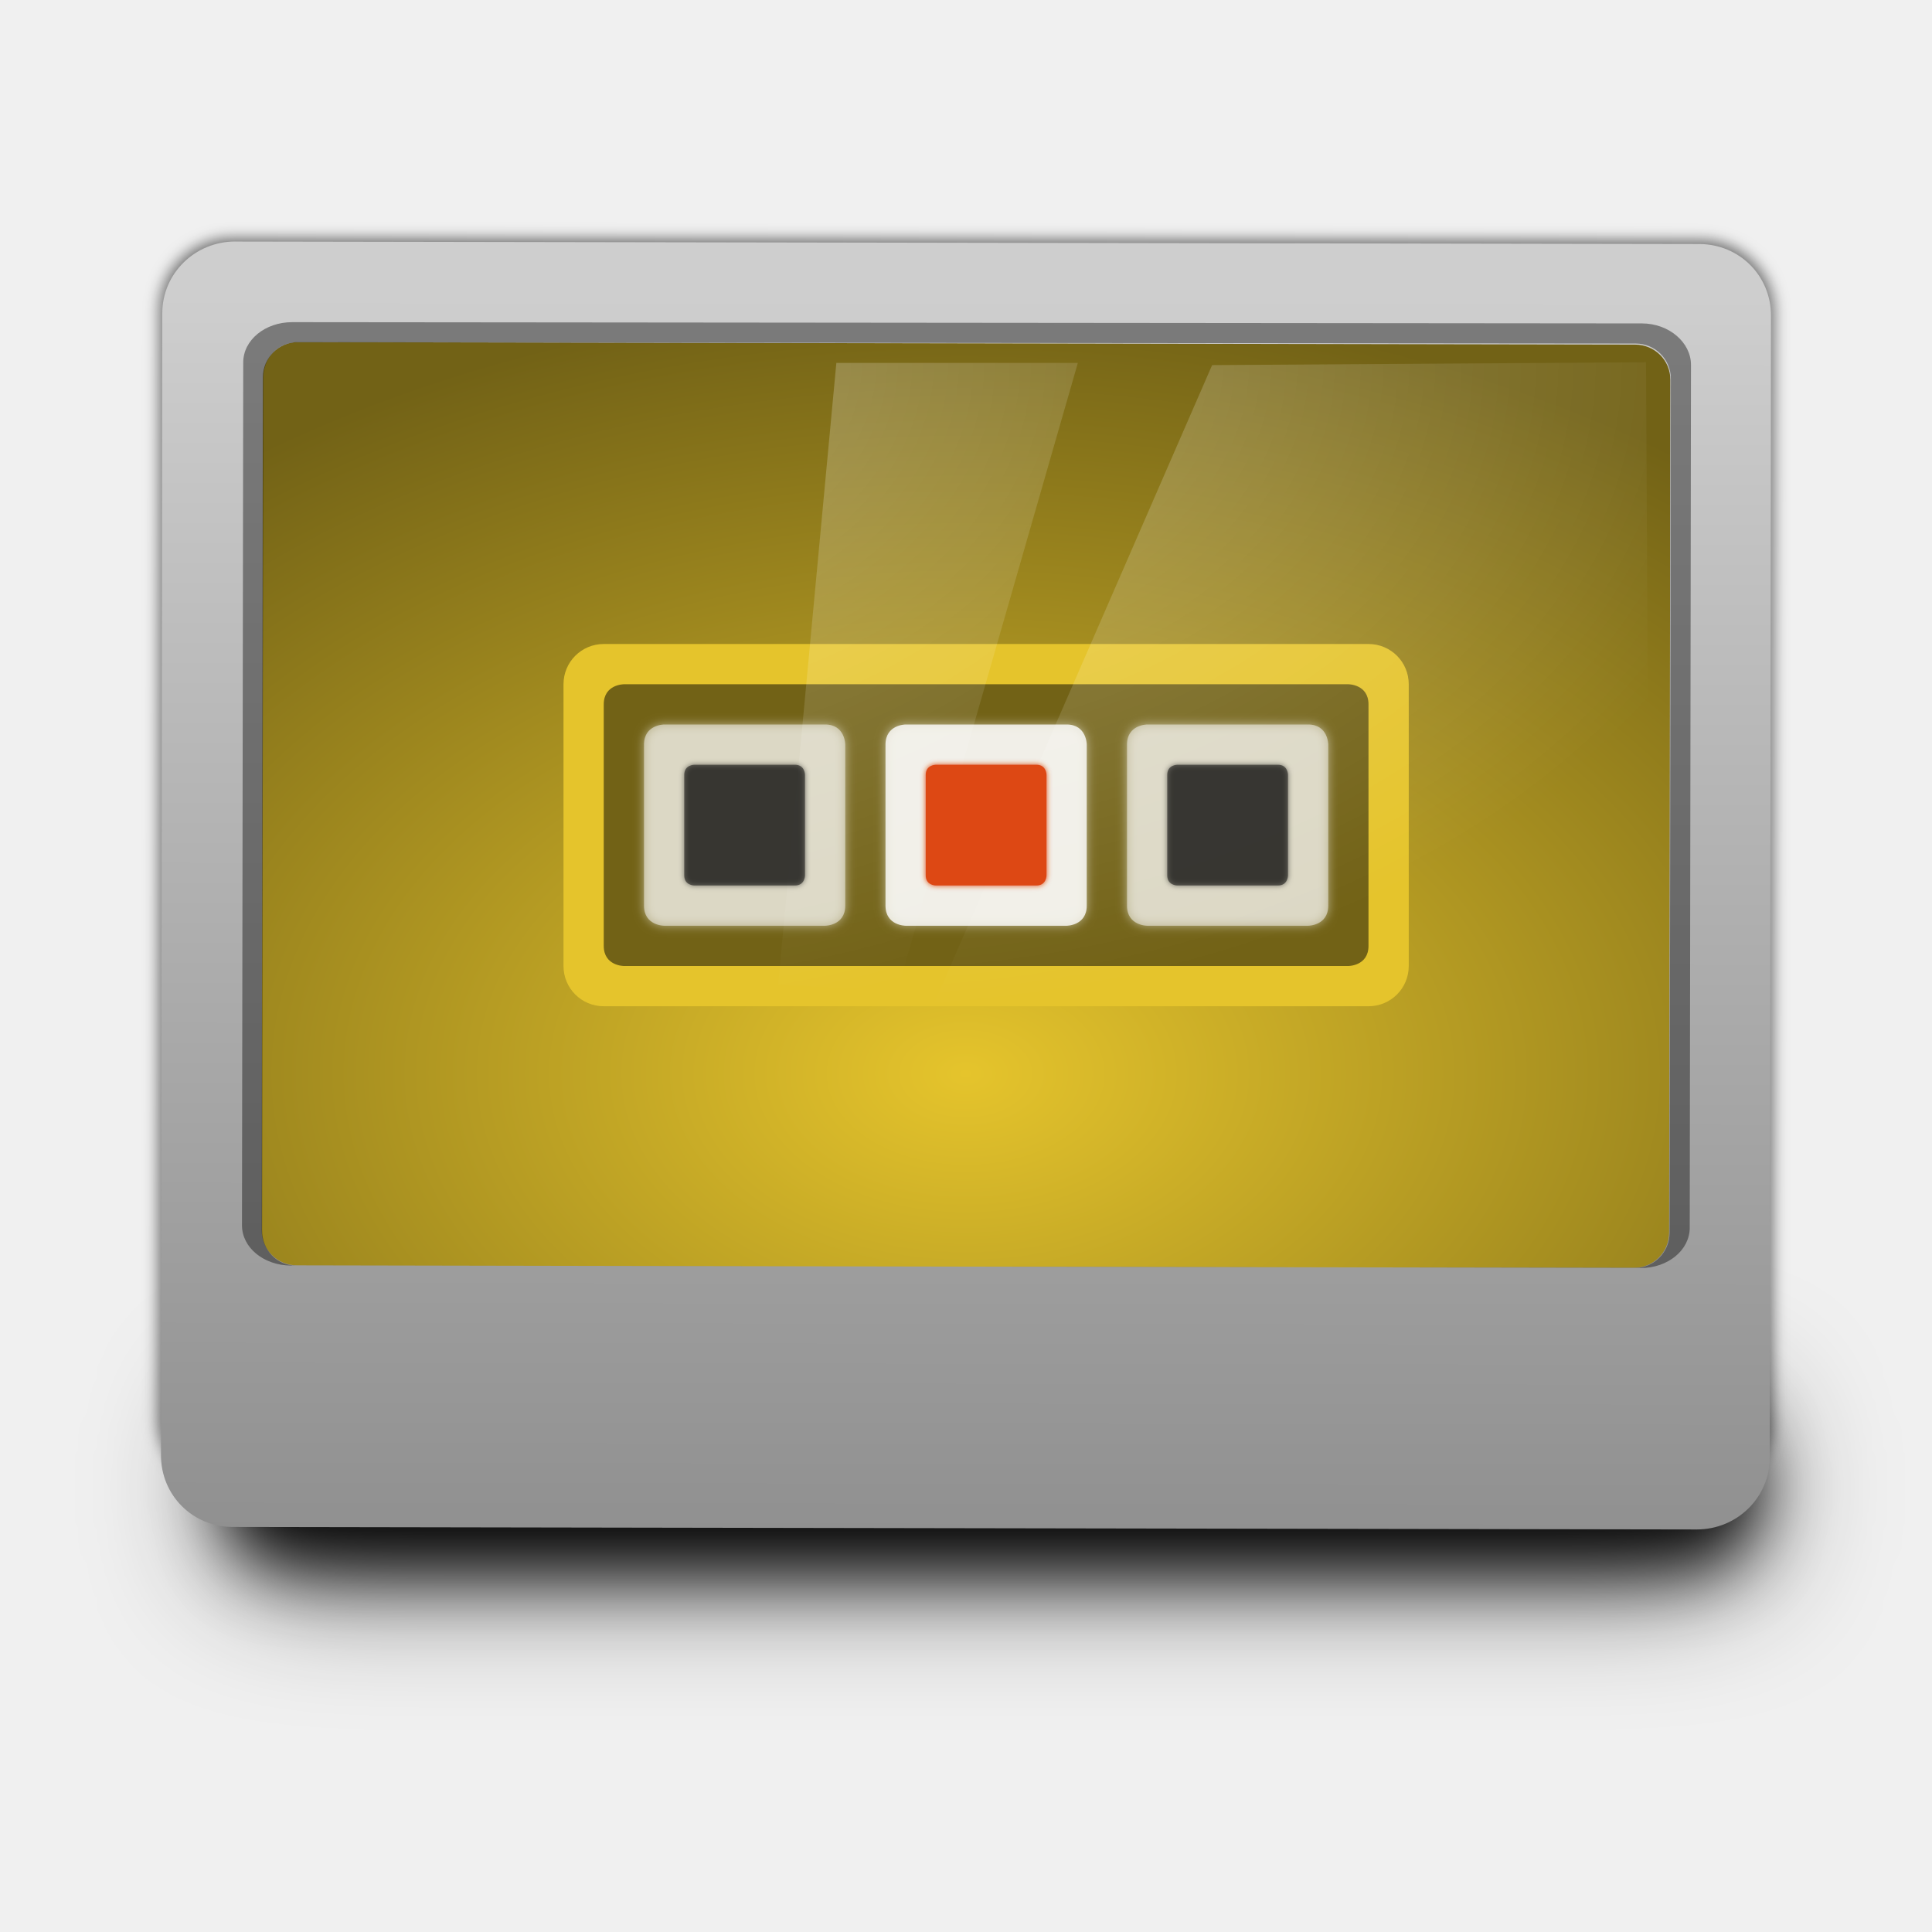
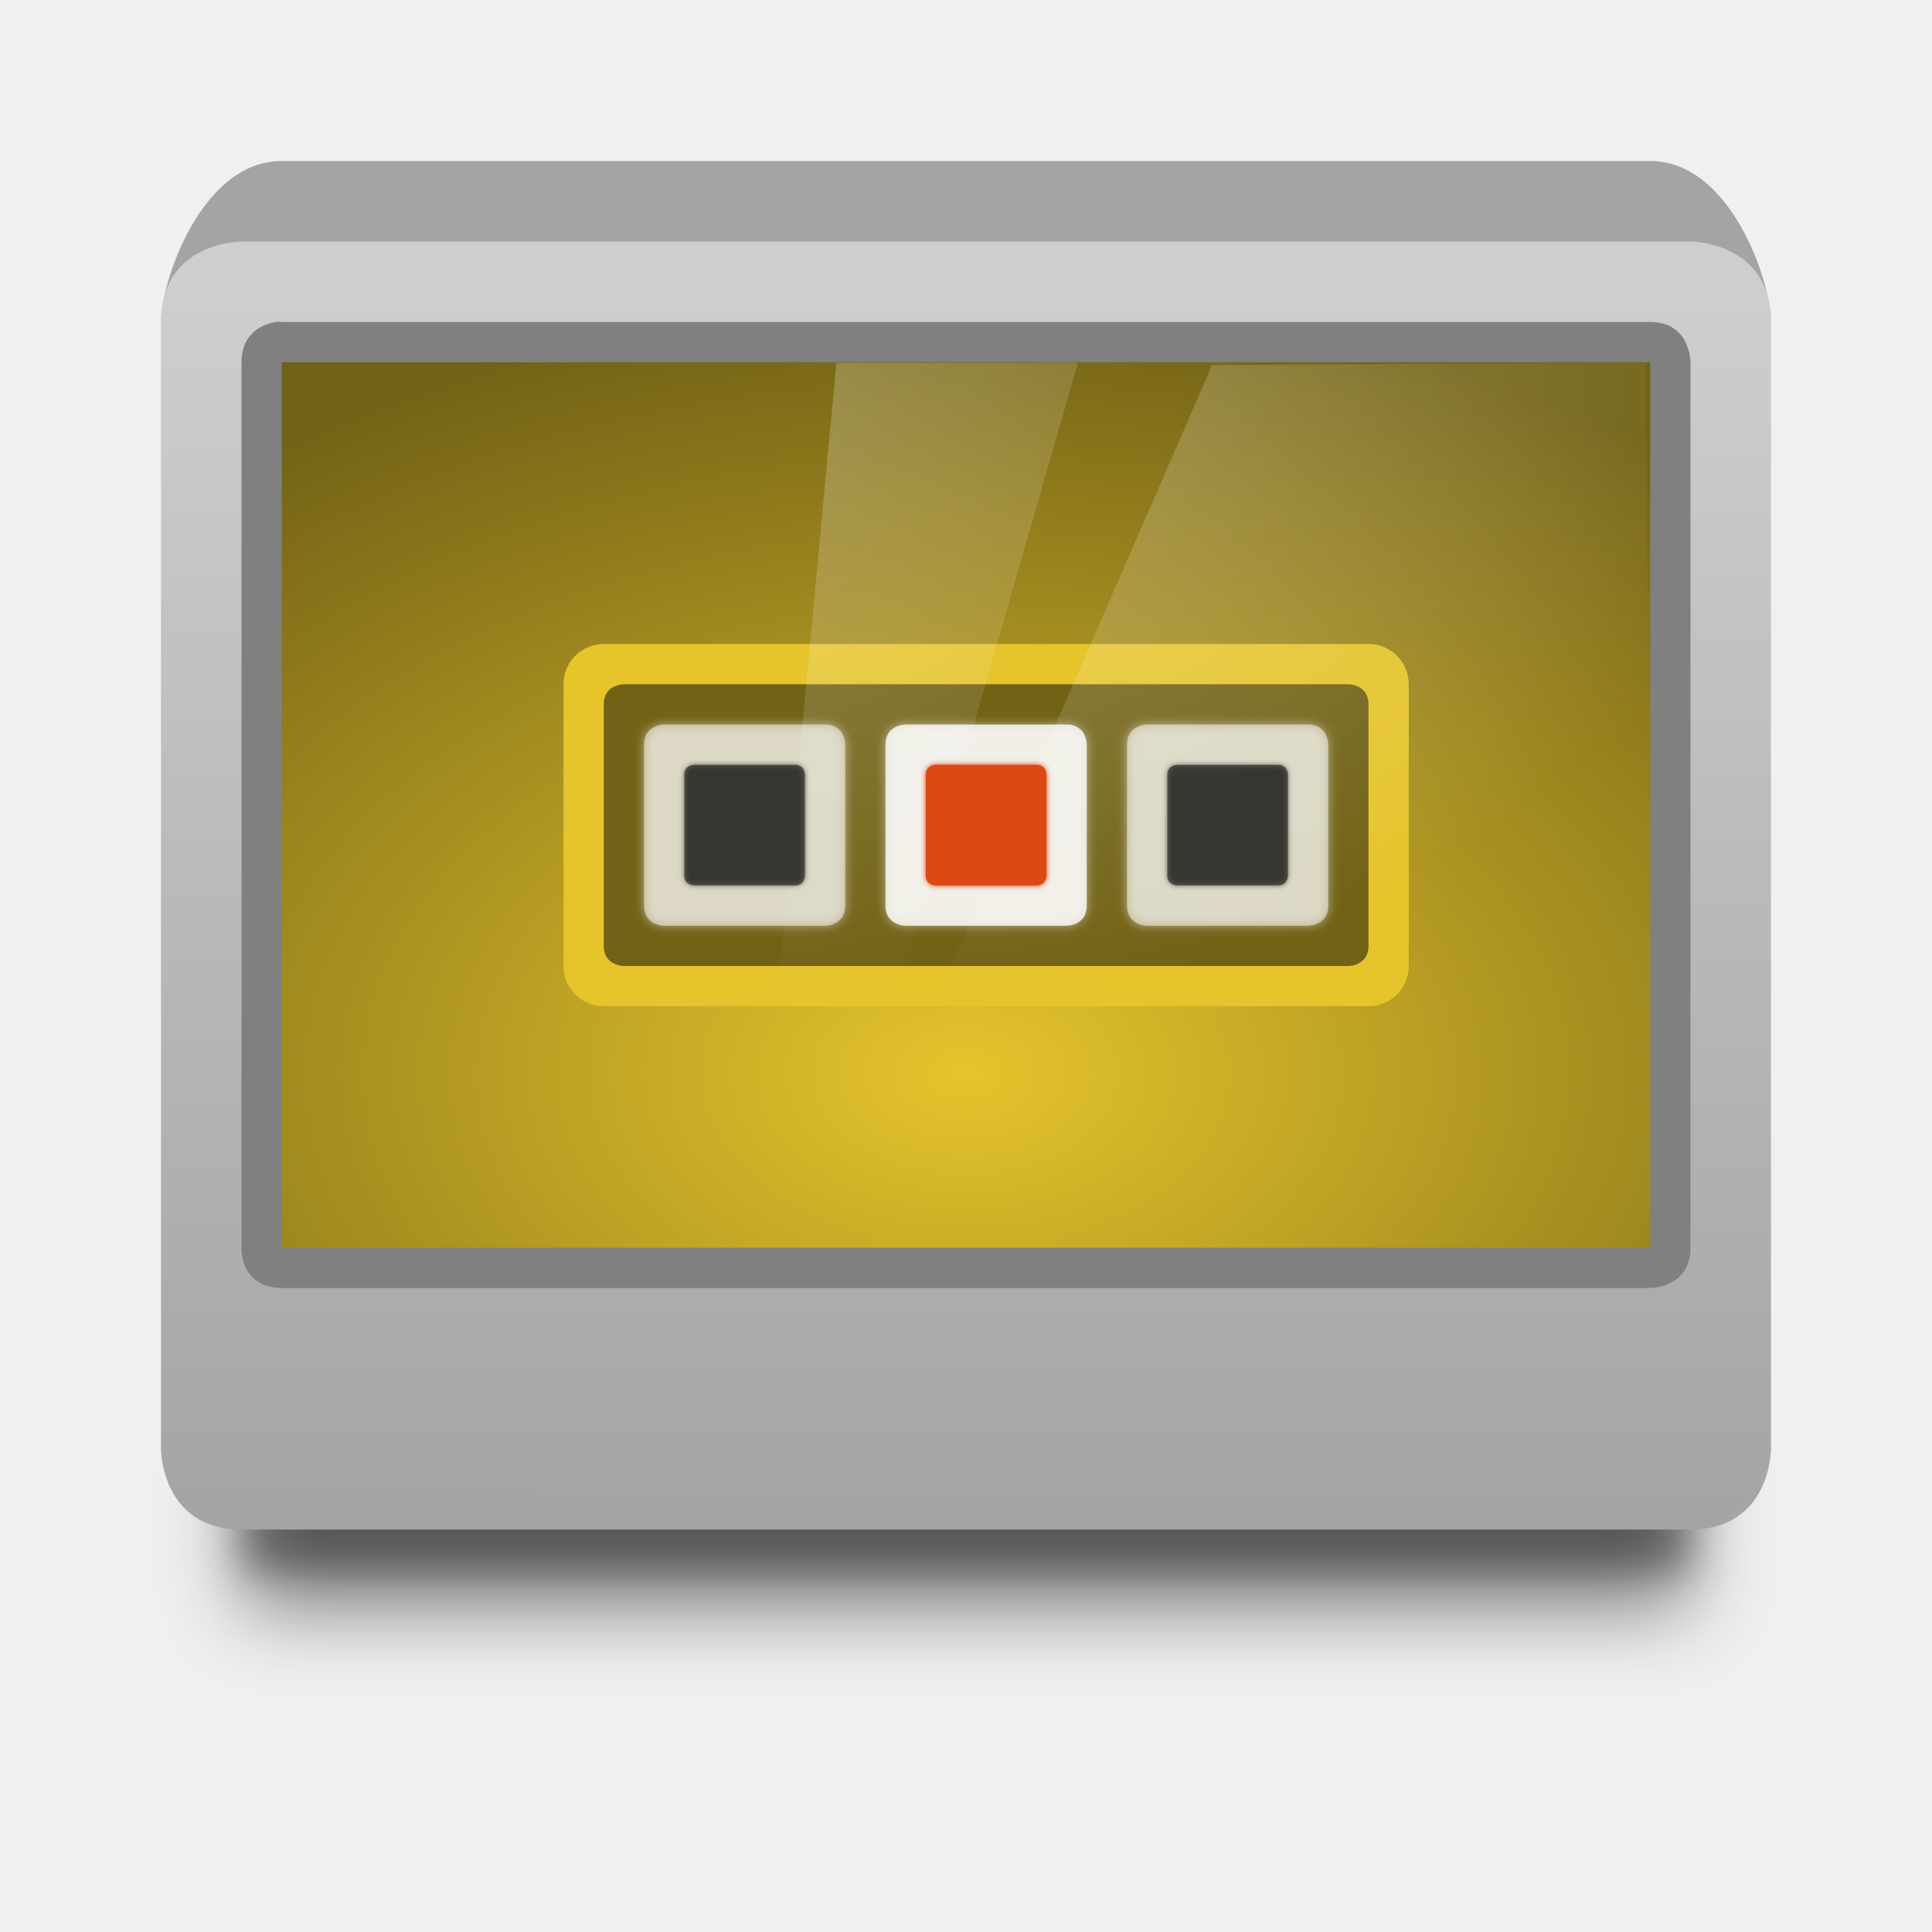
<svg xmlns="http://www.w3.org/2000/svg" xmlns:xlink="http://www.w3.org/1999/xlink" width="48" height="48" id="svg2985" version="1.1">
  <defs id="defs2987">
    <linearGradient id="linearGradient4195">
      <stop id="stop4197" offset="0" style="stop-color:#df5e28;stop-opacity:0.941;" />
      <stop id="stop4199" offset="1" style="stop-color:#1a1716;stop-opacity:0.941" />
    </linearGradient>
-     <filter color-interpolation-filters="sRGB" id="filter11507">
-       <feGaussianBlur stdDeviation="1.056" id="feGaussianBlur11509" />
-     </filter>
    <linearGradient id="linearGradient10954">
      <stop style="stop-color:#909090;stop-opacity:1;" offset="0" id="stop10956" />
      <stop style="stop-color:#cecece;stop-opacity:1" offset="1" id="stop10958" />
    </linearGradient>
    <linearGradient id="linearGradient10938">
      <stop style="stop-color:#dadada;stop-opacity:1" offset="0" id="stop10940" />
      <stop style="stop-color:#f6f6f5;stop-opacity:1" offset="1" id="stop10942" />
    </linearGradient>
    <linearGradient id="linearGradient11438">
      <stop style="stop-color:#babdb6;stop-opacity:1;" offset="0" id="stop11440" />
      <stop style="stop-color:#4a4d46;stop-opacity:1" offset="1" id="stop11442" />
    </linearGradient>
    <linearGradient id="linearGradient10966">
      <stop style="stop-color:#ffffff;stop-opacity:1;" offset="0" id="stop10968" />
      <stop style="stop-color:#f0f0f0;stop-opacity:1" offset="1" id="stop10970" />
    </linearGradient>
    <linearGradient id="linearGradient11473">
      <stop style="stop-color:#e5c42c;stop-opacity:1;" offset="0" id="stop11475" />
      <stop id="stop4546" offset="1" style="stop-color:#726216;stop-opacity:1;" />
    </linearGradient>
    <linearGradient id="linearGradient4788">
      <stop id="stop4790" offset="0" style="stop-color:#ffffff;stop-opacity:1;" />
      <stop id="stop4792" offset="1" style="stop-color:#ffffff;stop-opacity:0;" />
    </linearGradient>
    <radialGradient xlink:href="#linearGradient12771" id="radialGradient12777" cx="144.167" cy="129.174" fx="144.167" fy="129.174" r="97.906" gradientTransform="matrix(1.16579,-0.05054328,0.0329754,0.746793,-28.16094,39.99441)" gradientUnits="userSpaceOnUse" />
    <linearGradient id="linearGradient12771">
      <stop style="stop-color:#ffffff;stop-opacity:1;" offset="0" id="stop12773" />
      <stop style="stop-color:#ffffff;stop-opacity:0;" offset="1" id="stop12775" />
    </linearGradient>
    <radialGradient xlink:href="#linearGradient12771" id="radialGradient3521" cx="144.167" cy="129.174" fx="144.167" fy="129.174" r="97.906" gradientTransform="matrix(1.16579,-0.05054328,0.0329754,0.746793,-28.16094,39.99441)" gradientUnits="userSpaceOnUse" />
    <radialGradient xlink:href="#linearGradient12771" id="radialGradient3529" cx="144.167" cy="129.174" fx="144.167" fy="129.174" r="97.906" gradientTransform="matrix(1.16579,-0.05054328,0.0329754,0.746793,-28.16094,39.99441)" gradientUnits="userSpaceOnUse" />
    <radialGradient xlink:href="#linearGradient12771" id="radialGradient3537" cx="144.167" cy="129.174" fx="144.167" fy="129.174" r="97.906" gradientTransform="matrix(1.16579,-0.05054328,0.0329754,0.746793,-28.16094,39.99441)" gradientUnits="userSpaceOnUse" />
    <radialGradient xlink:href="#linearGradient12771" id="radialGradient3545" cx="144.167" cy="129.174" fx="144.167" fy="129.174" r="97.906" gradientTransform="matrix(1.16579,-0.05054328,0.0329754,0.746793,-28.16094,39.99441)" gradientUnits="userSpaceOnUse" />
    <radialGradient xlink:href="#linearGradient12771" id="radialGradient3553" cx="144.167" cy="129.174" fx="144.167" fy="129.174" r="97.906" gradientTransform="matrix(1.16579,-0.05054328,0.0329754,0.746793,-28.16094,39.99441)" gradientUnits="userSpaceOnUse" />
    <radialGradient xlink:href="#linearGradient12771" id="radialGradient3561" cx="144.167" cy="129.174" fx="144.167" fy="129.174" r="97.906" gradientTransform="matrix(1.16579,-0.05054328,0.0329754,0.746793,-28.16094,39.99441)" gradientUnits="userSpaceOnUse" />
    <radialGradient xlink:href="#linearGradient12771" id="radialGradient3569" cx="144.167" cy="129.174" fx="144.167" fy="129.174" r="97.906" gradientTransform="matrix(1.16579,-0.05054328,0.0329754,0.746793,-28.16094,39.99441)" gradientUnits="userSpaceOnUse" />
    <radialGradient xlink:href="#linearGradient12771" id="radialGradient3577" cx="144.167" cy="129.174" fx="144.167" fy="129.174" r="97.906" gradientTransform="matrix(1.16579,-0.05054328,0.0329754,0.746793,-28.16094,39.99441)" gradientUnits="userSpaceOnUse" />
    <radialGradient xlink:href="#linearGradient12771" id="radialGradient3585" cx="144.167" cy="129.174" fx="144.167" fy="129.174" r="97.906" gradientTransform="matrix(1.16579,-0.05054328,0.0329754,0.746793,-28.16094,39.99441)" gradientUnits="userSpaceOnUse" />
    <radialGradient xlink:href="#linearGradient12771" id="radialGradient3593" cx="144.167" cy="129.174" fx="144.167" fy="129.174" r="97.906" gradientTransform="matrix(1.16579,-0.05054328,0.0329754,0.746793,-28.16094,39.99441)" gradientUnits="userSpaceOnUse" />
    <radialGradient xlink:href="#linearGradient12771" id="radialGradient3601" cx="144.167" cy="129.174" fx="144.167" fy="129.174" r="97.906" gradientTransform="matrix(1.16579,-0.05054328,0.0329754,0.746793,-28.16094,39.99441)" gradientUnits="userSpaceOnUse" />
    <radialGradient r="97.906" fy="129.174" fx="144.167" cy="129.174" cx="144.167" gradientTransform="matrix(1.16579,-0.05054328,0.0329754,0.746793,-28.16094,39.99441)" gradientUnits="userSpaceOnUse" id="radialGradient3665" xlink:href="#linearGradient12771" />
    <radialGradient xlink:href="#linearGradient10966" id="radialGradient3348" gradientUnits="userSpaceOnUse" gradientTransform="matrix(0.1709132,2.3948575e-4,-1.885288e-4,0.1345469,-0.8241495,18.42583)" cx="149.565" cy="258.761" fx="149.565" fy="258.761" r="116.231" />
    <linearGradient xlink:href="#linearGradient10938" id="linearGradient3355" gradientUnits="userSpaceOnUse" gradientTransform="matrix(0.1760192,0,0,0.1798063,-1.587065,12.33736)" x1="134.833" y1="68.529" x2="171.903" y2="206.876" />
    <linearGradient xlink:href="#linearGradient11438" id="linearGradient3357" gradientUnits="userSpaceOnUse" x1="184.951" y1="149.21" x2="185.071" y2="236.397" gradientTransform="matrix(0.1798054,0,0,0.1798054,-0.6386018,10.85333)" />
    <radialGradient xlink:href="#linearGradient12771" id="radialGradient3387" gradientUnits="userSpaceOnUse" gradientTransform="matrix(1.16579,-0.05054328,0.0329754,0.746793,-28.16094,39.99441)" cx="144.167" cy="129.174" fx="144.167" fy="129.174" r="97.906" />
    <radialGradient xlink:href="#linearGradient4788" id="radialGradient3404" gradientUnits="userSpaceOnUse" gradientTransform="matrix(-1.824376,0.00876531,-0.00620867,-1.307801,609.5291,98.0673)" cx="326.021" cy="58" fx="326.021" fy="58" r="12.5" />
    <radialGradient xlink:href="#linearGradient4788" id="radialGradient3407" gradientUnits="userSpaceOnUse" gradientTransform="matrix(-1.888202,0.00857771,-0.00642588,-1.279811,636.8603,96.52335)" cx="326.021" cy="58" fx="326.021" fy="58" r="12.5" />
    <radialGradient xlink:href="#linearGradient11473" id="radialGradient4014" gradientUnits="userSpaceOnUse" gradientTransform="matrix(0.2708409,0,0,0.1777665,-16.45829,8.840227)" cx="149.565" cy="190.137" fx="149.565" fy="190.137" r="108.515" />
    <linearGradient xlink:href="#linearGradient10954" id="linearGradient4020" gradientUnits="userSpaceOnUse" gradientTransform="matrix(0.1696838,2.3939518e-4,-2.3776336e-4,0.1708486,-1.344677,13.52782)" x1="141.315" y1="237.286" x2="141.315" y2="57.029" />
    <radialGradient xlink:href="#linearGradient4195-5" id="radialGradient3889" gradientUnits="userSpaceOnUse" gradientTransform="matrix(0.2031251,-0.08812329,0.1236326,0.3357866,-42.38554,-18.85971)" cx="189.702" cy="230.104" fx="189.702" fy="230.104" r="108.515" />
    <linearGradient id="linearGradient4195-5">
      <stop id="stop4197-5" offset="0" style="stop-color:#ff5200;stop-opacity:1;" />
      <stop id="stop4199-9" offset="1" style="stop-color:#1a1716;stop-opacity:0.941" />
    </linearGradient>
-     <filter color-interpolation-filters="sRGB" id="filter11490-5-0" x="-0.107" width="1.214" y="-1.352" height="3.703">
-       <feGaussianBlur stdDeviation="1.83" id="feGaussianBlur11492-5-8" />
-     </filter>
-     <filter color-interpolation-filters="sRGB" id="filter11472-2-8" x="-0.052" width="1.104" y="-0.655" height="2.311">
-       <feGaussianBlur stdDeviation="0.887" id="feGaussianBlur11474-3-4" />
-     </filter>
    <filter id="filter4036">
      <feGaussianBlur stdDeviation="0.125" id="feGaussianBlur4038" />
    </filter>
    <filter id="filter4042">
      <feGaussianBlur stdDeviation="0.125" id="feGaussianBlur4044" />
    </filter>
    <filter id="filter4048">
      <feGaussianBlur stdDeviation="0.125" id="feGaussianBlur4050" />
    </filter>
    <filter id="filter4060">
      <feGaussianBlur stdDeviation="0.075" id="feGaussianBlur4062" />
    </filter>
-     <filter color-interpolation-filters="sRGB" id="filter11490-5-0-6" x="-0.107" width="1.214" y="-1.352" height="3.703">
-       <feGaussianBlur stdDeviation="1.83" id="feGaussianBlur11492-5-8-6" />
+     <filter color-interpolation-filters="sRGB" id="filter6306" x="-0.067" width="1.133" y="-0.6" height="2.2">
+       <feGaussianBlur stdDeviation="1" id="feGaussianBlur6308" />
    </filter>
-     <filter color-interpolation-filters="sRGB" id="filter11472-2-8-9" x="-0.052" width="1.104" y="-0.655" height="2.311">
-       <feGaussianBlur stdDeviation="0.887" id="feGaussianBlur11474-3-4-9" />
+     <filter color-interpolation-filters="sRGB" id="filter6294" x="-0.032" width="1.063" y="-0.57" height="2.14">
+       <feGaussianBlur stdDeviation="0.475" id="feGaussianBlur6296" />
    </filter>
+     <linearGradient xlink:href="#linearGradient10954-4" id="linearGradient4020-4" gradientUnits="userSpaceOnUse" gradientTransform="matrix(0.1696838,2.3939518e-4,-2.3776336e-4,0.1708486,-1.344677,13.52782)" x1="141.315" y1="237.286" x2="141.315" y2="57.029" />
+     <linearGradient id="linearGradient10954-4">
+       <stop style="stop-color:#a4a4a4;stop-opacity:1;" offset="0" id="stop10956-8" />
+       <stop style="stop-color:#cecece;stop-opacity:1" offset="1" id="stop10958-8" />
+     </linearGradient>
  </defs>
  <g id="layer1" transform="translate(0,-16)">
-     <g id="g3990">
-       <rect transform="matrix(0.9216359,0,0,1,2.480738,-0.248838)" ry="1.625" rx="1.763" y="51.606" x="3.438" height="3.25" width="41.125" id="rect11476" style="color:#000000;fill:#000000;fill-opacity:1;fill-rule:nonzero;stroke:none;stroke-width:1;marker:none;visibility:visible;display:inline;overflow:visible;filter:url(#filter11490-5-0-6);enable-background:accumulate" />
-       <rect transform="matrix(0.9254159,0,0,1.065246,1.464686,-3.855101)" style="color:#000000;fill:#000000;fill-opacity:1;fill-rule:nonzero;stroke:none;stroke-width:1;marker:none;visibility:visible;display:inline;overflow:visible;filter:url(#filter11472-2-8-9);enable-background:accumulate" id="rect11446" width="41.125" height="3.25" x="4.437" y="51.731" rx="1.756" ry="1.525" />
-     </g>
-     <rect transform="matrix(0.1702639,2.3308569e-4,-2.3857596e-4,0.1663457,-1.431396,13.67281)" ry="10.788" rx="10.54" y="49.529" x="31.815" height="187" width="235.5" id="rect10522" style="opacity:0.556;color:#000000;fill:#000000;fill-opacity:1;fill-rule:nonzero;stroke:none;stroke-width:2;marker:none;visibility:visible;display:inline;overflow:visible;filter:url(#filter11507);enable-background:accumulate" />
+     <rect ry="0" y="52" x="6" height="4" width="36" id="rect6310" style="opacity:0.45;fill:#000000;fill-opacity:1;fill-rule:nonzero;stroke:none;filter:url(#filter6306)" />
+     <rect ry="1" rx="0" y="53" x="6" height="2" width="36" id="rect6312" style="opacity:0.35;fill:#000000;fill-opacity:1;fill-rule:nonzero;stroke:none;filter:url(#filter6294)" />
+     <path style="fill:#a4a4a4;fill-opacity:1;stroke:none;display:inline;enable-background:new" d="m 41,20 c 2,0 3,3 3,4 0,-0.554 -1,-1 -1,-1 l -38,0 c 0,0 -1,0.446 -1,1 0,-1 1,-4 3,-4 z" id="path6314" />
+     <path id="path6316" d="m 6,22 c 0,0 -2,0 -2,2 l 0,28 c 0,0 0,2 2,2 l 36,0 c 2,0 2,-2 2,-2 l 0,-28 c 0,-2 -2,-2 -2,-2 z" style="color:#000000;fill:url(#linearGradient4020-4);fill-opacity:1;fill-rule:nonzero;stroke:none;stroke-width:2;marker:none;visibility:visible;display:inline;overflow:visible;enable-background:accumulate" />
    <rect transform="matrix(0.999999,0.00141561,-0.00138697,0.999999,0,0)" ry="0.877" rx="0.872" y="24.489" x="6.565" height="22.953" width="34.971" id="rect10538" style="color:#000000;fill:url(#radialGradient4014);fill-opacity:1;fill-rule:nonzero;stroke:none;stroke-width:2;marker:none;visibility:visible;display:inline;overflow:visible;enable-background:accumulate" />
-     <path style="color:#000000;fill:url(#linearGradient4020);fill-opacity:1;fill-rule:nonzero;stroke:none;stroke-width:2;marker:none;visibility:visible;display:inline;overflow:visible;enable-background:accumulate" d="m 5.844,22 c -0.994,-0.001 -1.811,0.787 -1.812,1.781 L 4,52.156 c -0.001,0.994 0.787,1.78 1.781,1.781 l 36.375,0.062 c 0.994,0.001 1.811,-0.787 1.812,-1.781 L 44,23.844 c 0.001,-0.994 -0.787,-1.78 -1.781,-1.781 l -36.375,-0.062 z m 1.562,2.5 33.219,0.062 c 0.483,6.84e-4 0.876,0.389 0.875,0.875 l -0.031,21.188 c -6.74e-4,0.486 -0.392,0.876 -0.875,0.875 L 7.375,47.437 C 6.892,47.437 6.499,47.048 6.5,46.562 l 0.031,-21.188 c 6.74e-4,-0.486 0.392,-0.876 0.875,-0.875 z" id="rect10524" />
-     <path style="opacity:0.4;color:#000000;fill:#000000;fill-opacity:1;fill-rule:nonzero;stroke:none;stroke-width:2;marker:none;visibility:visible;display:inline;overflow:visible;enable-background:accumulate" d="m 7.262,24.004 c -0.676,-9.51e-4 -1.218,0.444 -1.219,1 l -0.031,21.438 c -7.77e-4,0.556 0.543,0.999 1.219,1 l 0.125,0 c -0.483,-6.84e-4 -0.844,-0.389 -0.844,-0.875 l 0.031,-21.188 c 6.74e-4,-0.486 0.361,-0.876 0.844,-0.875 l 33.25,0.031 c 0.483,6.84e-4 0.876,0.389 0.875,0.875 l -0.031,21.219 c -6.74e-4,0.486 -0.392,0.876 -0.875,0.875 l 0.156,0 c 0.676,9.5e-4 1.218,-0.444 1.219,-1 l 0.031,-21.438 c 7.77e-4,-0.556 -0.543,-1.03 -1.219,-1.031 l -33.531,-0.031 z" id="rect10528" />
    <rect style="fill:none;fill-opacity:1;stroke:none" id="rect4189" width="16.705" height="23.776" x="6.718" y="7.253" rx="0.872" ry="0.877" transform="translate(0,16)" />
    <path style="fill:#e5c42c;fill-opacity:1;stroke:none" d="m 15,32 19,0 c 0.554,0 1,0.446 1,1 l 0,7 c 0,0.554 -0.446,1 -1,1 l -19,0 c -0.554,0 -1,-0.446 -1,-1 l 0,-7 c 0,-0.554 0.446,-1 1,-1 z" id="rect3917" />
    <path id="path4014" d="m 15.5,33 18,0 c 0,0 0.5,0 0.5,0.5 l 0,6 C 34,40 33.5,40 33.5,40 l -18,0 c 0,0 -0.5,0 -0.5,-0.5 l 0,-6 C 15,33 15.5,33 15.5,33 z" style="opacity:0.5;fill:#000000;fill-opacity:1;stroke:none" />
    <path transform="translate(0,16)" id="path4046" d="m 16,22.5 0,-4 C 16,18 16.5,18 16.5,18 l 4,0 c 0.5,0 0.5,0.5 0.5,0.5 l 0,4 C 21,23 20.5,23 20.5,23 l -4,0 c 0,0 -0.5,0 -0.5,-0.5 z" style="fill:#ffffff;fill-opacity:1;stroke:none;opacity:0.5;filter:url(#filter4048)" />
    <path style="fill:#ffffff;fill-opacity:1;stroke:none;opacity:0.5" d="m 16,22.5 0,-4 C 16,18 16.5,18 16.5,18 l 4,0 c 0.5,0 0.5,0.5 0.5,0.5 l 0,4 C 21,23 20.5,23 20.5,23 l -4,0 c 0,0 -0.5,0 -0.5,-0.5 z" id="path4020" transform="translate(0,16)" />
    <path style="fill:#ffffff;fill-opacity:1;stroke:none;opacity:0.5;filter:url(#filter4042)" d="m 22,38.5 0,-4 C 22,34 22.5,34 22.5,34 l 4,0 c 0.5,0 0.5,0.5 0.5,0.5 l 0,4 C 27,39 26.5,39 26.5,39 l -4,0 c 0,0 -0.5,0 -0.5,-0.5 z" id="path4040" />
    <path id="path4030" d="m 22,38.5 0,-4 C 22,34 22.5,34 22.5,34 l 4,0 c 0.5,0 0.5,0.5 0.5,0.5 l 0,4 C 27,39 26.5,39 26.5,39 l -4,0 c 0,0 -0.5,0 -0.5,-0.5 z" style="fill:#ffffff;fill-opacity:1;stroke:none;opacity:0.8" />
    <path id="path4034" d="m 28,38.5 0,-4 C 28,34 28.5,34 28.5,34 l 4,0 c 0.5,0 0.5,0.5 0.5,0.5 l 0,4 C 33,39 32.5,39 32.5,39 l -4,0 c 0,0 -0.5,0 -0.5,-0.5 z" style="fill:#ffffff;fill-opacity:1;stroke:none;opacity:0.5;filter:url(#filter4036)" />
    <path style="fill:#ffffff;fill-opacity:1;stroke:none;opacity:0.5" d="m 28,38.5 0,-4 C 28,34 28.5,34 28.5,34 l 4,0 c 0.5,0 0.5,0.5 0.5,0.5 l 0,4 C 33,39 32.5,39 32.5,39 l -4,0 c 0,0 -0.5,0 -0.5,-0.5 z" id="path4032" />
    <path id="path10592" d="m 20.779,25.016 6,0 -4.486,15.605 -2.96,-0.161 z" style="opacity:0.3;fill:url(#radialGradient3404);fill-opacity:1;stroke:none;display:inline;enable-background:new" />
    <path style="opacity:0.3;fill:url(#radialGradient3407);fill-opacity:1;stroke:none;display:inline;enable-background:new" d="M 30.115,25.071 40.895,25 41,45.909 21,46 z" id="path10590" />
    <path transform="translate(0,16)" id="path4054" d="m 23,21.75 0,-2.5 C 23,19 23.25,19 23.25,19 l 2.5,0 C 26,19 26,19.25 26,19.25 l 0,2.5 c 0,0 0,0.25 -0.25,0.25 l -2.5,0 c 0,0 -0.25,0 -0.25,-0.25 z" style="fill:#dd4814;fill-opacity:1;stroke:none;opacity:1;filter:url(#filter4060)" />
    <path style="fill:#dd4814;fill-opacity:1;stroke:none;opacity:1" d="m 23,21.75 0,-2.5 C 23,19 23.25,19 23.25,19 l 2.5,0 C 26,19 26,19.25 26,19.25 l 0,2.5 c 0,0 0,0.25 -0.25,0.25 l -2.5,0 c 0,0 -0.25,0 -0.25,-0.25 z" id="path4052" transform="translate(0,16)" />
    <path style="opacity:0.5;fill:#000000;fill-opacity:1;stroke:none;filter:url(#filter4060)" d="m 17,37.75 0,-2.5 C 17,35 17.25,35 17.25,35 l 2.5,0 C 20,35 20,35.25 20,35.25 l 0,2.5 c 0,0 0,0.25 -0.25,0.25 l -2.5,0 c 0,0 -0.25,0 -0.25,-0.25 z" id="path4066" />
    <path id="path4068" d="m 17,37.75 0,-2.5 C 17,35 17.25,35 17.25,35 l 2.5,0 C 20,35 20,35.25 20,35.25 l 0,2.5 c 0,0 0,0.25 -0.25,0.25 l -2.5,0 c 0,0 -0.25,0 -0.25,-0.25 z" style="opacity:0.5;fill:#000000;fill-opacity:1;stroke:none" />
    <path id="path4070" d="m 29,37.75 0,-2.5 C 29,35 29.25,35 29.25,35 l 2.5,0 C 32,35 32,35.25 32,35.25 l 0,2.5 c 0,0 0,0.25 -0.25,0.25 l -2.5,0 c 0,0 -0.25,0 -0.25,-0.25 z" style="opacity:0.5;fill:#000000;fill-opacity:1;stroke:none;filter:url(#filter4060)" />
    <path style="opacity:0.5;fill:#000000;fill-opacity:1;stroke:none" d="m 29,37.75 0,-2.5 C 29,35 29.25,35 29.25,35 l 2.5,0 C 32,35 32,35.25 32,35.25 l 0,2.5 c 0,0 0,0.25 -0.25,0.25 l -2.5,0 c 0,0 -0.25,0 -0.25,-0.25 z" id="path4072" />
+     <path id="path6318" d="m 6.844,24 c -0.281,0.047 -0.844,0.25 -0.844,1 l 0,22 c -7.77e-4,0.556 0.324,0.999 1,1 l 34,0 c 0,0 1,0 1,-1 l 0,-22 c 0,0 0,-1 -1,-1 l -34,0 c 0,0 -0.062,-0.016 -0.156,0 z m 0.156,1 34,0 0,22 -34,0 0,-22 z" style="color:#000000;fill:#808080;fill-opacity:1;fill-rule:nonzero;stroke:none;stroke-width:2;marker:none;visibility:visible;display:inline;overflow:visible;enable-background:accumulate" />
  </g>
</svg>
